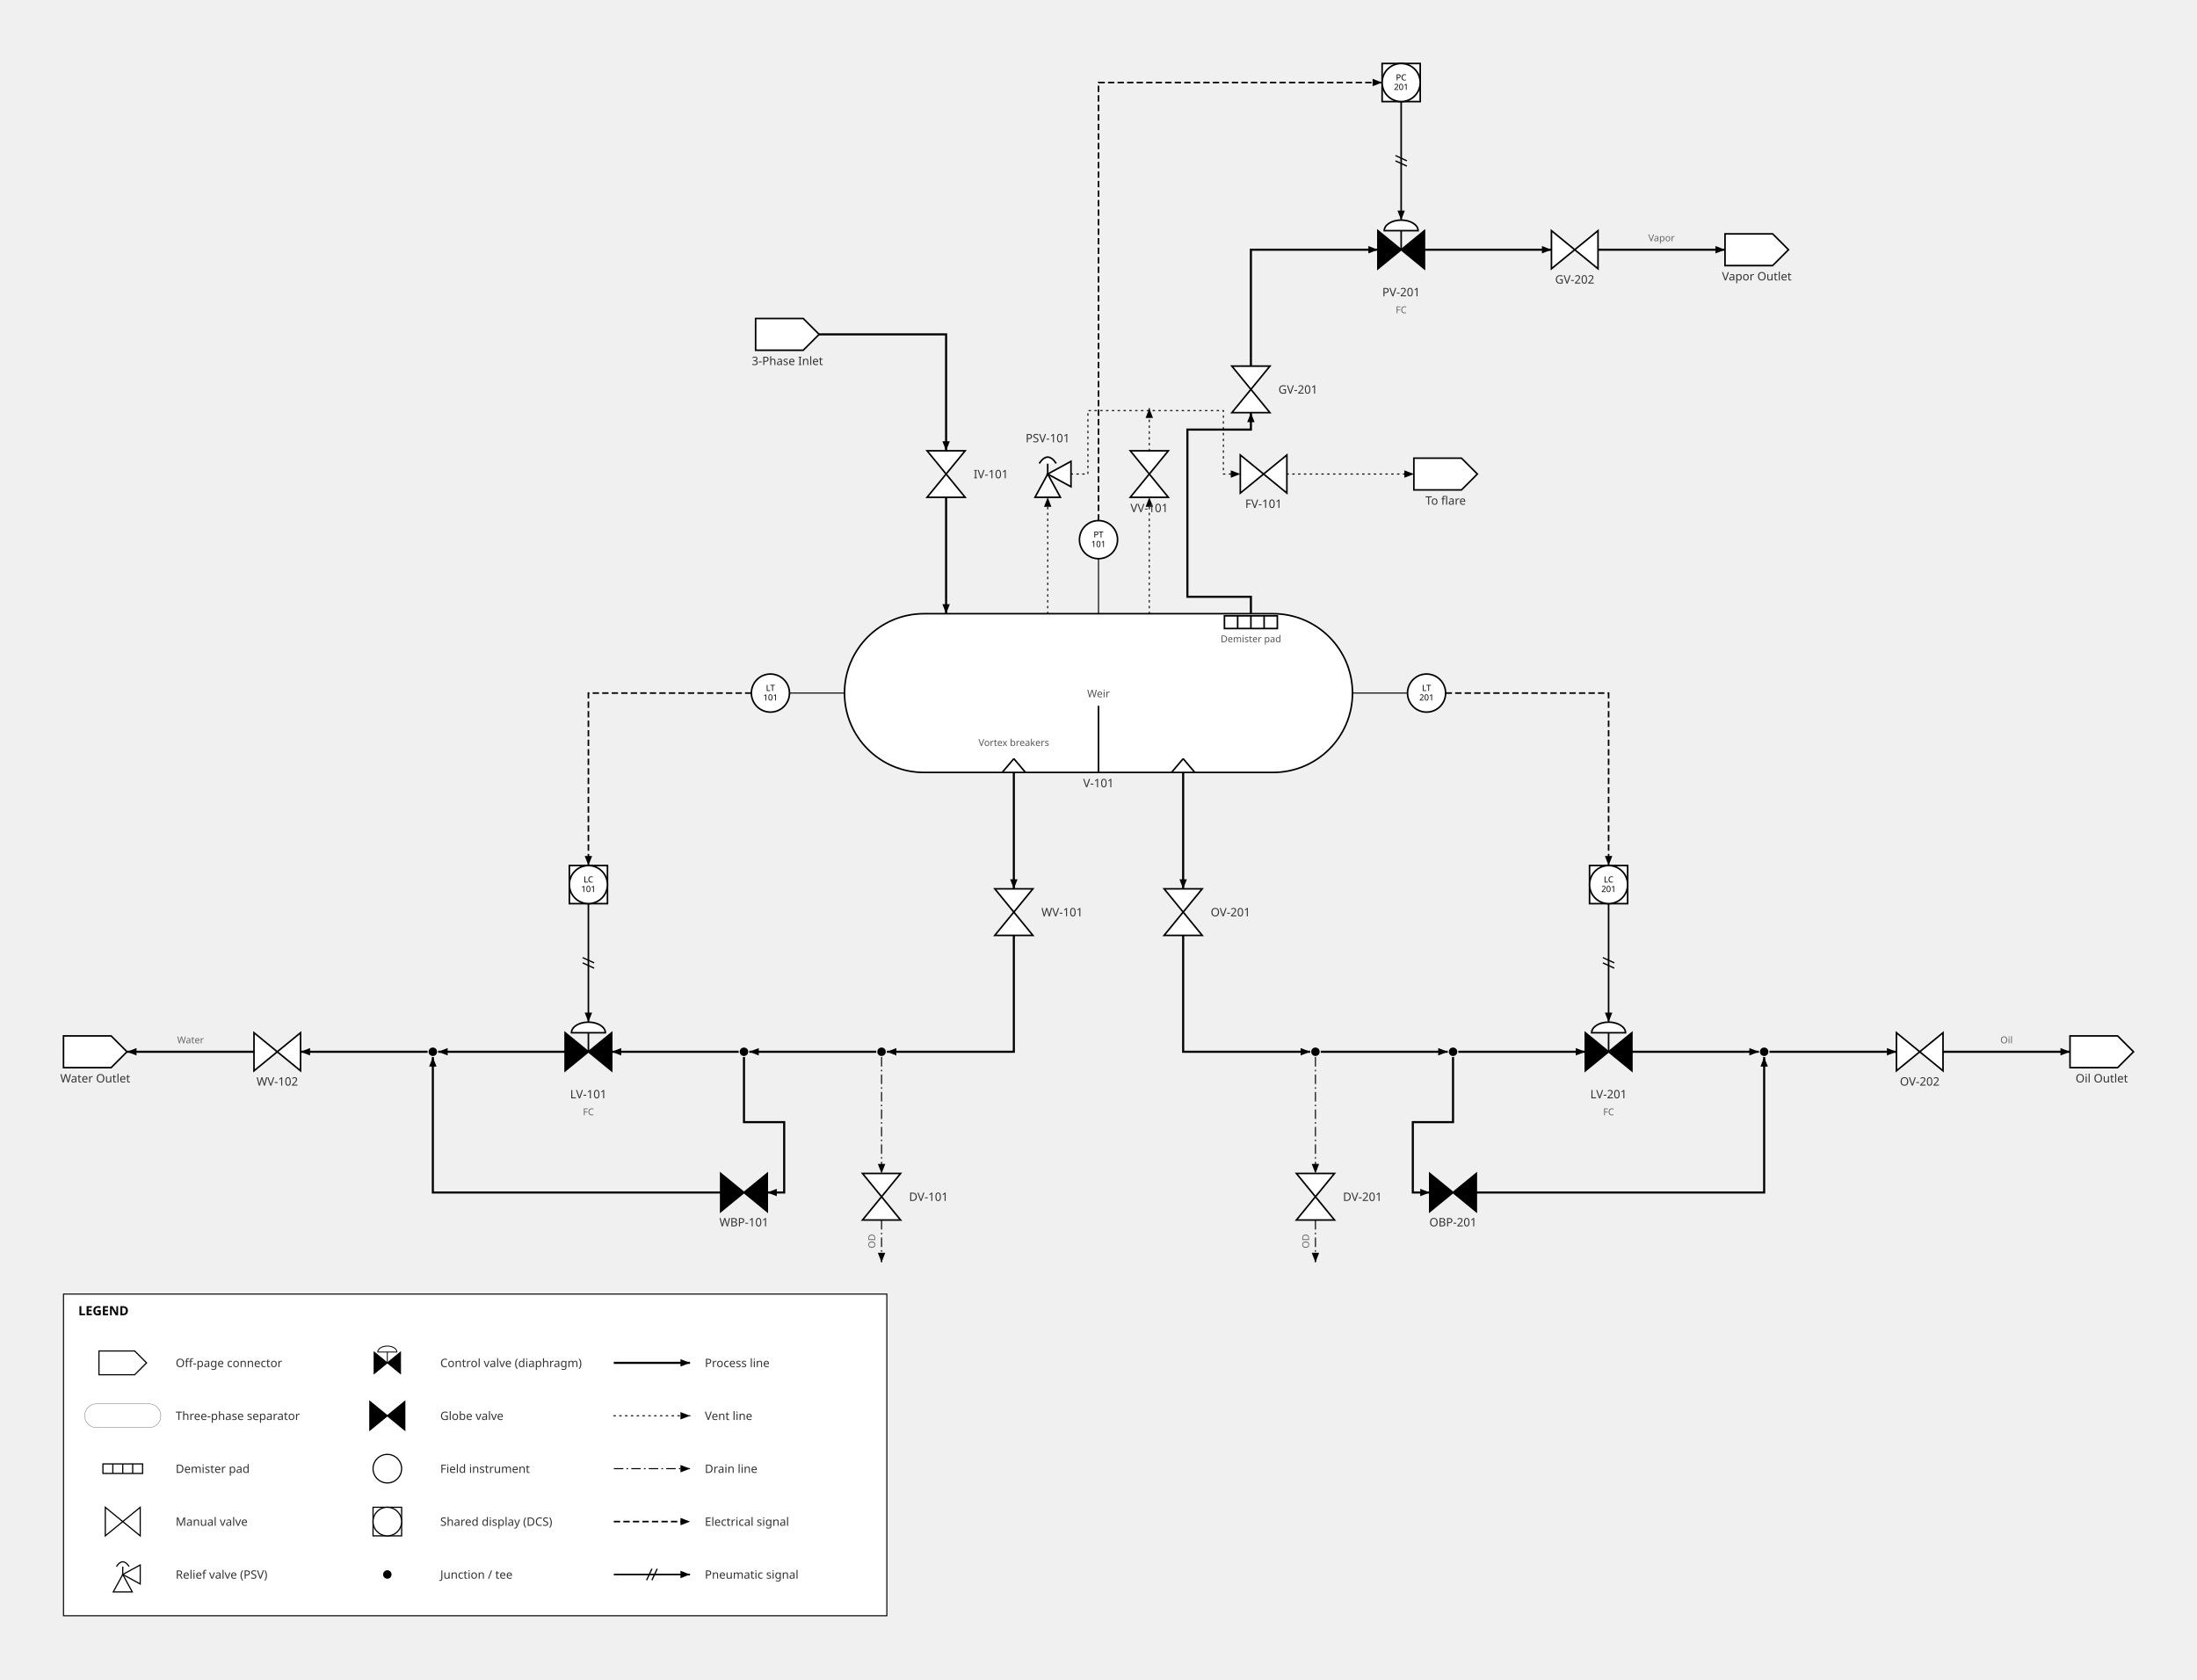
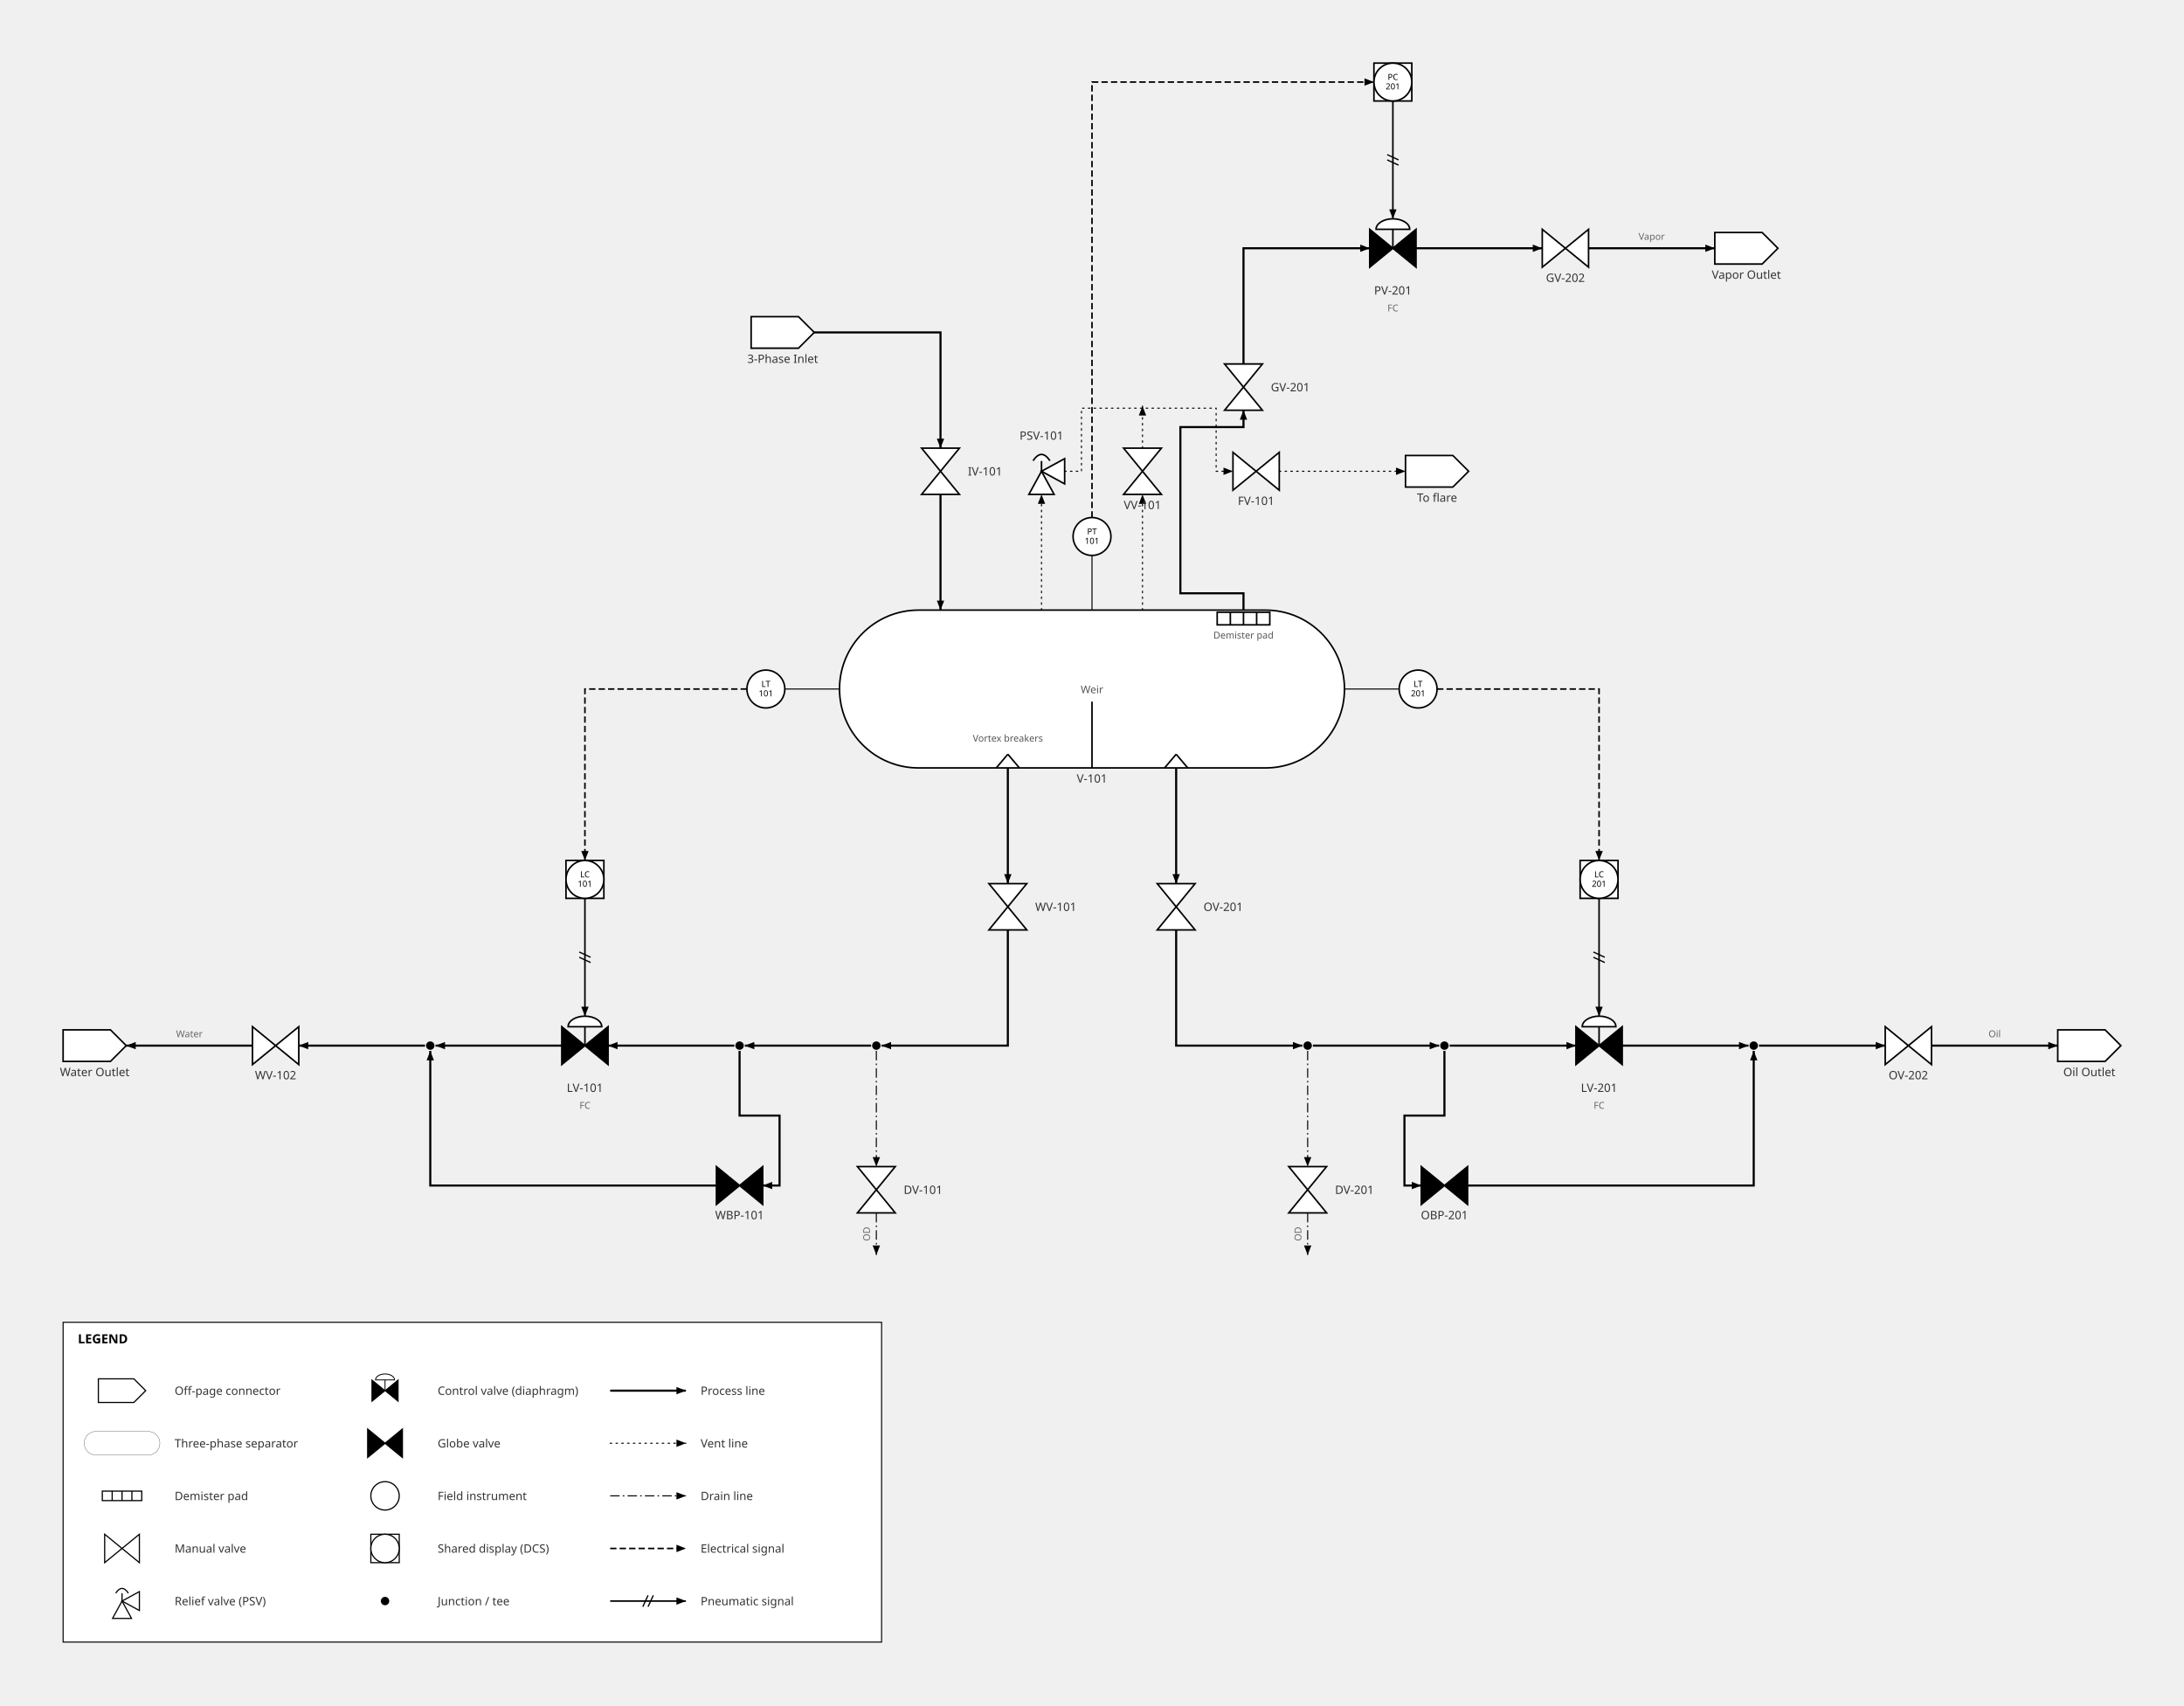
- <svg xmlns="http://www.w3.org/2000/svg" xmlns:xlink="http://www.w3.org/1999/xlink" width="2076" height="1587" viewBox="0 0 2076 1587">
+ <svg xmlns="http://www.w3.org/2000/svg" xmlns:xlink="http://www.w3.org/1999/xlink" width="2076" height="1621" viewBox="0 0 2076 1621">
  <defs>
    <style>

    .equipment { fill: white; stroke: black; stroke-width: 1.5; }
    .valve { fill: white; stroke: black; stroke-width: 1.5; }
    .instrument { fill: white; stroke: black; stroke-width: 1.5; }
    .junction { fill: black; stroke: none; }
    .label { font-family: sans-serif; font-size: 11px; text-anchor: middle; fill: #333; }
    .line-label { font-family: sans-serif; font-size: 9px; text-anchor: middle; fill: #666; }
    .note { font-family: sans-serif; font-size: 11px; fill: #555; font-style: italic; }
    .line-process { fill: none; stroke: black; stroke-width: 2; }
    .line-utility { fill: none; stroke: black; stroke-width: 1; stroke-dasharray: 14,5; }
    .line-drain { fill: none; stroke: black; stroke-width: 1; stroke-dasharray: 9,3,1.5,3; }
    .line-vent { fill: none; stroke: black; stroke-width: 1; stroke-dasharray: 1.5,4; stroke-linecap: round; }
    .line-attach { fill: none; stroke: black; stroke-width: 1; }
    .signal-electrical { fill: none; stroke: black; stroke-width: 1.5; stroke-dasharray: 6,3; }
    .signal-pneumatic { fill: none; stroke: black; stroke-width: 1.5; }
    .signal-hydraulic { fill: none; stroke: black; stroke-width: 1.5; stroke-dasharray: 10,2,1,2; }
    .signal-digital { fill: none; stroke: black; stroke-width: 1.5; stroke-dasharray: 6,2,1,2; }
    </style>
    <g id="sym-connector">
      <path d="M -30 -15 L 15 -15 L 30 0 L 15 15 L -30 15 Z" fill="white" stroke="black" stroke-width="1.5" />
    </g>
    <g id="sym-separator_3phase">
      <path d="M -165 -75 A 75 75 0 0 0 -165 75 L 165 75 A 75 75 0 0 0 165 -75 Z" fill="white" stroke="black" stroke-width="1.5" />
      <line x1="0.0" y1="75.0" x2="0.0" y2="12.0" fill="none" stroke="black" stroke-width="1.5" />
      <text x="0.0" y="4.0" font-family="sans-serif" font-size="10.0" text-anchor="middle" fill="#555" stroke="none">Weir</text>
      <rect x="119.0" y="-73.0" width="50.0" height="12.0" rx="0.0" fill="white" stroke="black" stroke-width="1.5" />
      <line x1="131.5" y1="-73.0" x2="131.5" y2="-61.0" fill="none" stroke="black" stroke-width="1.5" />
      <line x1="144.0" y1="-73.0" x2="144.0" y2="-61.0" fill="none" stroke="black" stroke-width="1.5" />
      <line x1="156.5" y1="-73.0" x2="156.5" y2="-61.0" fill="none" stroke="black" stroke-width="1.5" />
      <text x="144.0" y="-48.0" font-family="sans-serif" font-size="9.0" text-anchor="middle" fill="#555" stroke="none">Demister pad</text>
      <text x="-80.0" y="50.0" font-family="sans-serif" font-size="9.0" text-anchor="middle" fill="#555" stroke="none">Vortex breakers</text>
      <line x1="-91.0" y1="75.0" x2="-80.0" y2="62.0" fill="none" stroke="black" stroke-width="1.5" />
      <line x1="-80.0" y1="62.0" x2="-69.0" y2="75.0" fill="none" stroke="black" stroke-width="1.5" />
      <line x1="69.0" y1="75.0" x2="80.0" y2="62.0" fill="none" stroke="black" stroke-width="1.5" />
      <line x1="80.0" y1="62.0" x2="91.0" y2="75.0" fill="none" stroke="black" stroke-width="1.5" />
    </g>
    <g id="sym-valve_manual">
      <path d="M -22 -18 L 0 0 L -22 18 Z M 22 -18 L 0 0 L 22 18 Z" fill="white" stroke="black" stroke-width="1.5" />
    </g>
    <g id="sym-relief_valve">
      <path d="M -12 22 L 0 0 L 12 22 Z" fill="white" stroke="black" stroke-width="1.5" />
      <path d="M 22 -12 L 0 0 L 22 12 Z" fill="white" stroke="black" stroke-width="1.5" />
      <line x1="0.0" y1="0.0" x2="0.0" y2="-10.0" fill="none" stroke="black" stroke-width="1.5" />
      <path d="M -8 -10 Q 0 -22 8 -10" fill="white" stroke="black" stroke-width="1.5" />
    </g>
    <g id="sym-control_valve_diaphragm">
      <path d="M -22 -18 L 0 0 L -22 18 Z M 22 -18 L 0 0 L 22 18 Z" fill="black" stroke="black" stroke-width="1.5" />
      <line x1="0.0" y1="0.0" x2="0.0" y2="-18.0" fill="none" stroke="black" stroke-width="1.5" />
      <path d="M -16 -18 A 16 10 0 0 1 16 -18 Z" fill="white" stroke="black" stroke-width="1.5" />
    </g>
    <g id="sym-valve_globe">
      <path d="M -22 -18 L 0 0 L -22 18 Z M 22 -18 L 0 0 L 22 18 Z" fill="black" stroke="black" stroke-width="1.5" />
    </g>
    <g id="sym-instr_field">
      <circle cx="0.0" cy="0.0" r="18.0" fill="white" stroke="black" stroke-width="1.5" />
    </g>
    <g id="sym-instr_shared">
      <rect x="-18.0" y="-18.0" width="36.0" height="36.0" rx="0.0" fill="white" stroke="black" stroke-width="1.5" />
      <circle cx="0.0" cy="0.0" r="18.0" fill="white" stroke="black" stroke-width="1.5" />
    </g>
  </defs>
  <g id="lines">
    <polyline points="774.0,316.0 894.0,316.0 894.0,426.0" class="line-process" fill="none" stroke="black" stroke-width="2" />
    <path d="M 0 0 L -9 -3.5 L -9 3.5 Z" fill="black" stroke="none" transform="translate(894.0,426.0) rotate(90.0)" />
    <polyline points="894.0,470.0 894.0,580.0" class="line-process" fill="none" stroke="black" stroke-width="2" />
    <path d="M 0 0 L -9 -3.5 L -9 3.5 Z" fill="black" stroke="none" transform="translate(894.0,580.0) rotate(90.0)" />
    <polyline points="990.0,580.0 990.0,470.0" class="line-vent" fill="none" stroke="black" stroke-width="1" stroke-dasharray="1.5,4" stroke-linecap="round" />
    <path d="M 0 0 L -9 -3.5 L -9 3.5 Z" fill="black" stroke="none" transform="translate(990.0,470.0) rotate(-90.0)" />
    <polyline points="1086.0,580.0 1086.0,470.0" class="line-vent" fill="none" stroke="black" stroke-width="1" stroke-dasharray="1.5,4" stroke-linecap="round" />
    <path d="M 0 0 L -9 -3.5 L -9 3.5 Z" fill="black" stroke="none" transform="translate(1086.0,470.0) rotate(-90.0)" />
    <polyline points="1086.0,426.0 1086.0,386.0" class="line-vent" fill="none" stroke="black" stroke-width="1" stroke-dasharray="1.5,4" stroke-linecap="round" />
    <path d="M 0 0 L -9 -3.5 L -9 3.5 Z" fill="black" stroke="none" transform="translate(1086.0,386.0) rotate(-90.0)" />
    <polyline points="1012.0,448.0 1028.0,448.0 1028.0,388.0 1156.0,388.0 1156.0,448.0 1172.0,448.0" class="line-vent" fill="none" stroke="black" stroke-width="1" stroke-dasharray="1.5,4" stroke-linecap="round" />
    <path d="M 0 0 L -9 -3.5 L -9 3.5 Z" fill="black" stroke="none" transform="translate(1172.0,448.0) rotate(0.0)" />
    <polyline points="1216.0,448.0 1336.0,448.0" class="line-vent" fill="none" stroke="black" stroke-width="1" stroke-dasharray="1.5,4" stroke-linecap="round" />
    <path d="M 0 0 L -9 -3.5 L -9 3.5 Z" fill="black" stroke="none" transform="translate(1336.0,448.0) rotate(0.0)" />
    <polyline points="1182.0,580.0 1182.0,564.0 1122.0,564.0 1122.0,406.0 1182.0,406.0 1182.0,390.0" class="line-process" fill="none" stroke="black" stroke-width="2" />
    <path d="M 0 0 L -9 -3.5 L -9 3.5 Z" fill="black" stroke="none" transform="translate(1182.0,390.0) rotate(-90.0)" />
    <polyline points="1182.0,346.0 1182.0,236.0 1302.0,236.0" class="line-process" fill="none" stroke="black" stroke-width="2" />
    <path d="M 0 0 L -9 -3.5 L -9 3.5 Z" fill="black" stroke="none" transform="translate(1302.0,236.0) rotate(0.0)" />
    <polyline points="1346.0,236.0 1466.0,236.0" class="line-process" fill="none" stroke="black" stroke-width="2" />
    <path d="M 0 0 L -9 -3.5 L -9 3.5 Z" fill="black" stroke="none" transform="translate(1466.0,236.0) rotate(0.0)" />
    <polyline points="1510.0,236.0 1630.0,236.0" class="line-process" fill="none" stroke="black" stroke-width="2" />
    <path d="M 0 0 L -9 -3.5 L -9 3.5 Z" fill="black" stroke="none" transform="translate(1630.0,236.0) rotate(0.0)" />
    <polyline points="958.0,730.0 958.0,840.0" class="line-process" fill="none" stroke="black" stroke-width="2" />
    <path d="M 0 0 L -9 -3.5 L -9 3.5 Z" fill="black" stroke="none" transform="translate(958.0,840.0) rotate(90.0)" />
    <polyline points="958.0,884.0 958.0,994.0 838.0,994.0" class="line-process" fill="none" stroke="black" stroke-width="2" />
    <path d="M 0 0 L -9 -3.5 L -9 3.5 Z" fill="black" stroke="none" transform="translate(838.0,994.0) rotate(180.0)" />
    <polyline points="828.0,994.0 708.0,994.0" class="line-process" fill="none" stroke="black" stroke-width="2" />
    <path d="M 0 0 L -9 -3.5 L -9 3.5 Z" fill="black" stroke="none" transform="translate(708.0,994.0) rotate(180.0)" />
    <polyline points="833.0,999.0 833.0,1109.0" class="line-drain" fill="none" stroke="black" stroke-width="1" stroke-dasharray="9,3,1.5,3" />
    <path d="M 0 0 L -9 -3.5 L -9 3.5 Z" fill="black" stroke="none" transform="translate(833.0,1109.0) rotate(90.0)" />
    <polyline points="833.0,1153.0 833.0,1193.0" class="line-drain" fill="none" stroke="black" stroke-width="1" stroke-dasharray="9,3,1.5,3" />
    <path d="M 0 0 L -9 -3.5 L -9 3.5 Z" fill="black" stroke="none" transform="translate(833.0,1193.0) rotate(90.0)" />
    <polyline points="698.0,994.0 578.0,994.0" class="line-process" fill="none" stroke="black" stroke-width="2" />
    <path d="M 0 0 L -9 -3.5 L -9 3.5 Z" fill="black" stroke="none" transform="translate(578.0,994.0) rotate(180.0)" />
    <polyline points="534.0,994.0 414.0,994.0" class="line-process" fill="none" stroke="black" stroke-width="2" />
    <path d="M 0 0 L -9 -3.5 L -9 3.5 Z" fill="black" stroke="none" transform="translate(414.0,994.0) rotate(180.0)" />
    <polyline points="404.0,994.0 284.0,994.0" class="line-process" fill="none" stroke="black" stroke-width="2" />
    <path d="M 0 0 L -9 -3.5 L -9 3.5 Z" fill="black" stroke="none" transform="translate(284.0,994.0) rotate(180.0)" />
    <polyline points="703.0,999.0 703.0,1060.5 741.0,1060.5 741.0,1127.0 725.0,1127.0" class="line-process" fill="none" stroke="black" stroke-width="2" />
    <path d="M 0 0 L -9 -3.5 L -9 3.5 Z" fill="black" stroke="none" transform="translate(725.0,1127.0) rotate(180.0)" />
    <polyline points="681.0,1127.0 409.0,1127.0 409.0,999.0" class="line-process" fill="none" stroke="black" stroke-width="2" />
    <path d="M 0 0 L -9 -3.5 L -9 3.5 Z" fill="black" stroke="none" transform="translate(409.0,999.0) rotate(-90.0)" />
    <polyline points="240.0,994.0 120.0,994.0" class="line-process" fill="none" stroke="black" stroke-width="2" />
    <path d="M 0 0 L -9 -3.5 L -9 3.5 Z" fill="black" stroke="none" transform="translate(120.0,994.0) rotate(180.0)" />
    <polyline points="1118.0,730.0 1118.0,840.0" class="line-process" fill="none" stroke="black" stroke-width="2" />
    <path d="M 0 0 L -9 -3.5 L -9 3.5 Z" fill="black" stroke="none" transform="translate(1118.0,840.0) rotate(90.0)" />
    <polyline points="1118.0,884.0 1118.0,994.0 1238.0,994.0" class="line-process" fill="none" stroke="black" stroke-width="2" />
    <path d="M 0 0 L -9 -3.5 L -9 3.5 Z" fill="black" stroke="none" transform="translate(1238.0,994.0) rotate(0.0)" />
    <polyline points="1248.0,994.0 1368.0,994.0" class="line-process" fill="none" stroke="black" stroke-width="2" />
    <path d="M 0 0 L -9 -3.5 L -9 3.5 Z" fill="black" stroke="none" transform="translate(1368.0,994.0) rotate(0.0)" />
    <polyline points="1243.0,999.0 1243.0,1109.0" class="line-drain" fill="none" stroke="black" stroke-width="1" stroke-dasharray="9,3,1.5,3" />
    <path d="M 0 0 L -9 -3.5 L -9 3.5 Z" fill="black" stroke="none" transform="translate(1243.0,1109.0) rotate(90.0)" />
    <polyline points="1243.0,1153.0 1243.0,1193.0" class="line-drain" fill="none" stroke="black" stroke-width="1" stroke-dasharray="9,3,1.5,3" />
    <path d="M 0 0 L -9 -3.5 L -9 3.5 Z" fill="black" stroke="none" transform="translate(1243.0,1193.0) rotate(90.0)" />
    <polyline points="1378.0,994.0 1498.0,994.0" class="line-process" fill="none" stroke="black" stroke-width="2" />
    <path d="M 0 0 L -9 -3.5 L -9 3.5 Z" fill="black" stroke="none" transform="translate(1498.0,994.0) rotate(0.0)" />
    <polyline points="1542.0,994.0 1662.0,994.0" class="line-process" fill="none" stroke="black" stroke-width="2" />
    <path d="M 0 0 L -9 -3.5 L -9 3.5 Z" fill="black" stroke="none" transform="translate(1662.0,994.0) rotate(0.0)" />
    <polyline points="1672.0,994.0 1792.0,994.0" class="line-process" fill="none" stroke="black" stroke-width="2" />
    <path d="M 0 0 L -9 -3.5 L -9 3.5 Z" fill="black" stroke="none" transform="translate(1792.0,994.0) rotate(0.0)" />
    <polyline points="1373.0,999.0 1373.0,1060.5 1335.0,1060.5 1335.0,1127.0 1351.0,1127.0" class="line-process" fill="none" stroke="black" stroke-width="2" />
    <path d="M 0 0 L -9 -3.5 L -9 3.5 Z" fill="black" stroke="none" transform="translate(1351.0,1127.0) rotate(0.0)" />
    <polyline points="1395.0,1127.0 1667.0,1127.0 1667.0,999.0" class="line-process" fill="none" stroke="black" stroke-width="2" />
    <path d="M 0 0 L -9 -3.5 L -9 3.5 Z" fill="black" stroke="none" transform="translate(1667.0,999.0) rotate(-90.0)" />
    <polyline points="1836.0,994.0 1956.0,994.0" class="line-process" fill="none" stroke="black" stroke-width="2" />
    <path d="M 0 0 L -9 -3.5 L -9 3.5 Z" fill="black" stroke="none" transform="translate(1956.0,994.0) rotate(0.0)" />
    <polyline points="1038.0,528.0 1038.0,580.0" class="line-attach" fill="none" stroke="black" stroke-width="1" />
    <polyline points="746.0,655.0 798.0,655.0" class="line-attach" fill="none" stroke="black" stroke-width="1" />
    <polyline points="1330.0,655.0 1278.0,655.0" class="line-attach" fill="none" stroke="black" stroke-width="1" />
  </g>
  <g id="signals">
    <polyline points="1038.0,492.0 1038.0,78.0 1306.0,78.0" class="signal-electrical" fill="none" stroke="black" stroke-width="1.5" stroke-dasharray="6,3" />
    <path d="M 0 0 L -9 -3.5 L -9 3.5 Z" fill="black" stroke="none" transform="translate(1306.0,78.0) rotate(0.0)" />
    <polyline points="1324.0,96.0 1324.0,208.0" class="signal-pneumatic" fill="none" stroke="black" stroke-width="1.5" />
    <path d="M 1318.6 147.0 L 1329.4 152.0 M 1318.6 152.0 L 1329.4 157.0" fill="none" stroke="black" stroke-width="1.2" />
    <path d="M 0 0 L -9 -3.5 L -9 3.5 Z" fill="black" stroke="none" transform="translate(1324.0,208.0) rotate(90.0)" />
    <polyline points="710.0,655.0 556.0,655.0 556.0,818.0" class="signal-electrical" fill="none" stroke="black" stroke-width="1.5" stroke-dasharray="6,3" />
    <path d="M 0 0 L -9 -3.5 L -9 3.5 Z" fill="black" stroke="none" transform="translate(556.0,818.0) rotate(90.0)" />
    <polyline points="556.0,854.0 556.0,966.0" class="signal-pneumatic" fill="none" stroke="black" stroke-width="1.5" />
    <path d="M 550.6 905.0 L 561.4 910.0 M 550.6 910.0 L 561.4 915.0" fill="none" stroke="black" stroke-width="1.2" />
    <path d="M 0 0 L -9 -3.5 L -9 3.5 Z" fill="black" stroke="none" transform="translate(556.0,966.0) rotate(90.0)" />
    <polyline points="1366.0,655.0 1520.0,655.0 1520.0,818.0" class="signal-electrical" fill="none" stroke="black" stroke-width="1.5" stroke-dasharray="6,3" />
    <path d="M 0 0 L -9 -3.5 L -9 3.5 Z" fill="black" stroke="none" transform="translate(1520.0,818.0) rotate(90.0)" />
    <polyline points="1520.0,854.0 1520.0,966.0" class="signal-pneumatic" fill="none" stroke="black" stroke-width="1.5" />
    <path d="M 1514.6 905.0 L 1525.4 910.0 M 1514.6 910.0 L 1525.4 915.0" fill="none" stroke="black" stroke-width="1.2" />
    <path d="M 0 0 L -9 -3.5 L -9 3.5 Z" fill="black" stroke="none" transform="translate(1520.0,966.0) rotate(90.0)" />
  </g>
  <g id="symbols">
    <use id="INLET" href="#sym-connector" xlink:href="#sym-connector" class="equipment" transform="translate(744.0,316.0)" />
    <use id="IV101" href="#sym-valve_manual" xlink:href="#sym-valve_manual" class="valve" transform="translate(894.0,448.0) rotate(90)" />
    <use id="SEP" href="#sym-separator_3phase" xlink:href="#sym-separator_3phase" class="equipment" transform="translate(1038.0,655.0)" />
    <use id="VV101" href="#sym-valve_manual" xlink:href="#sym-valve_manual" class="valve" transform="translate(1086.0,448.0) rotate(90)" />
    <use id="PSV101" href="#sym-relief_valve" xlink:href="#sym-relief_valve" class="valve" transform="translate(990.0,448.0)" />
    <use id="FV101" href="#sym-valve_manual" xlink:href="#sym-valve_manual" class="valve" transform="translate(1194.0,448.0)" />
    <use id="FLARE" href="#sym-connector" xlink:href="#sym-connector" class="equipment" transform="translate(1366.0,448.0)" />
    <use id="GV201" href="#sym-valve_manual" xlink:href="#sym-valve_manual" class="valve" transform="translate(1182.0,368.0) rotate(90)" />
    <use id="PV201" href="#sym-control_valve_diaphragm" xlink:href="#sym-control_valve_diaphragm" class="valve" transform="translate(1324.0,236.0)" />
    <use id="GV202" href="#sym-valve_manual" xlink:href="#sym-valve_manual" class="valve" transform="translate(1488.0,236.0)" />
    <use id="VAPOR" href="#sym-connector" xlink:href="#sym-connector" class="equipment" transform="translate(1660.0,236.0)" />
    <use id="WV101" href="#sym-valve_manual" xlink:href="#sym-valve_manual" class="valve" transform="translate(958.0,862.0) rotate(90)" />
    <use id="LV101" href="#sym-control_valve_diaphragm" xlink:href="#sym-control_valve_diaphragm" class="valve" transform="translate(556.0,994.0)" />
    <use id="WV102" href="#sym-valve_manual" xlink:href="#sym-valve_manual" class="valve" transform="translate(262.0,994.0)" />
    <circle id="JD101" cx="833.0" cy="994.0" r="4" class="junction" />
    <circle id="J101" cx="703.0" cy="994.0" r="4" class="junction" />
    <circle id="J102" cx="409.0" cy="994.0" r="4" class="junction" />
    <use id="DV101" href="#sym-valve_manual" xlink:href="#sym-valve_manual" class="valve" transform="translate(833.0,1131.0) rotate(90)" />
    <use id="WBP101" href="#sym-valve_globe" xlink:href="#sym-valve_globe" class="valve" transform="translate(703.0,1127.0)" />
    <use id="WATER" href="#sym-connector" xlink:href="#sym-connector" class="equipment" transform="translate(90.0,994.0)" />
    <use id="OV201" href="#sym-valve_manual" xlink:href="#sym-valve_manual" class="valve" transform="translate(1118.0,862.0) rotate(90)" />
    <use id="LV201" href="#sym-control_valve_diaphragm" xlink:href="#sym-control_valve_diaphragm" class="valve" transform="translate(1520.0,994.0)" />
    <use id="OV202" href="#sym-valve_manual" xlink:href="#sym-valve_manual" class="valve" transform="translate(1814.0,994.0)" />
    <circle id="JD201" cx="1243.0" cy="994.0" r="4" class="junction" />
    <circle id="J201" cx="1373.0" cy="994.0" r="4" class="junction" />
    <circle id="J202" cx="1667.0" cy="994.0" r="4" class="junction" />
    <use id="DV201" href="#sym-valve_manual" xlink:href="#sym-valve_manual" class="valve" transform="translate(1243.0,1131.0) rotate(90)" />
    <use id="OBP201" href="#sym-valve_globe" xlink:href="#sym-valve_globe" class="valve" transform="translate(1373.0,1127.0)" />
    <use id="OIL" href="#sym-connector" xlink:href="#sym-connector" class="equipment" transform="translate(1986.0,994.0)" />
    <use id="PT101" href="#sym-instr_field" xlink:href="#sym-instr_field" class="instrument" transform="translate(1038.0,510.0)" />
    <use id="PC201" href="#sym-instr_shared" xlink:href="#sym-instr_shared" class="instrument" transform="translate(1324.0,78.0)" />
    <use id="LT101" href="#sym-instr_field" xlink:href="#sym-instr_field" class="instrument" transform="translate(728.0,655.0)" />
    <use id="LC101" href="#sym-instr_shared" xlink:href="#sym-instr_shared" class="instrument" transform="translate(556.0,836.0)" />
    <use id="LT201" href="#sym-instr_field" xlink:href="#sym-instr_field" class="instrument" transform="translate(1348.0,655.0)" />
    <use id="LC201" href="#sym-instr_shared" xlink:href="#sym-instr_shared" class="instrument" transform="translate(1520.0,836.0)" />
  </g>
  <g id="labels">
    <text x="744.0" y="345.0" class="label">3-Phase Inlet</text>
    <text x="920.0" y="452.0" class="label" style="text-anchor:start">IV-101</text>
    <text x="1038.0" y="744.0" class="label">V-101</text>
    <text x="1086.0" y="484.0" class="label">VV-101</text>
    <text x="990.0" y="418.0" class="label">PSV-101</text>
    <text x="1194.0" y="480.0" class="label">FV-101</text>
    <text x="1366.0" y="477.0" class="label">To flare</text>
    <text x="1208.0" y="372.0" class="label" style="text-anchor:start">GV-201</text>
    <text x="1324.0" y="280.0" class="label">PV-201</text>
    <text x="1324.0" y="296.0" class="line-label">FC</text>
    <text x="1488.0" y="268.0" class="label">GV-202</text>
    <text x="1660.0" y="265.0" class="label">Vapor Outlet</text>
    <text x="984.0" y="866.0" class="label" style="text-anchor:start">WV-101</text>
    <text x="556.0" y="1038.0" class="label">LV-101</text>
    <text x="556.0" y="1054.0" class="line-label">FC</text>
    <text x="262.0" y="1026.0" class="label">WV-102</text>
    <text x="859.0" y="1135.0" class="label" style="text-anchor:start">DV-101</text>
    <text x="703.0" y="1159.0" class="label">WBP-101</text>
    <text x="90.0" y="1023.0" class="label">Water Outlet</text>
    <text x="1144.0" y="866.0" class="label" style="text-anchor:start">OV-201</text>
    <text x="1520.0" y="1038.0" class="label">LV-201</text>
    <text x="1520.0" y="1054.0" class="line-label">FC</text>
    <text x="1814.0" y="1026.0" class="label">OV-202</text>
    <text x="1269.0" y="1135.0" class="label" style="text-anchor:start">DV-201</text>
    <text x="1373.0" y="1159.0" class="label">OBP-201</text>
    <text x="1986.0" y="1023.0" class="label">Oil Outlet</text>
    <text x="1038.0" y="508.0" font-family="sans-serif" font-size="8" text-anchor="middle" fill="black" stroke="none">PT</text>
    <text x="1038.0" y="517.0" font-family="sans-serif" font-size="8" text-anchor="middle" fill="black" stroke="none">101</text>
    <text x="1324.0" y="76.0" font-family="sans-serif" font-size="8" text-anchor="middle" fill="black" stroke="none">PC</text>
    <text x="1324.0" y="85.0" font-family="sans-serif" font-size="8" text-anchor="middle" fill="black" stroke="none">201</text>
    <text x="728.0" y="653.0" font-family="sans-serif" font-size="8" text-anchor="middle" fill="black" stroke="none">LT</text>
    <text x="728.0" y="662.0" font-family="sans-serif" font-size="8" text-anchor="middle" fill="black" stroke="none">101</text>
    <text x="556.0" y="834.0" font-family="sans-serif" font-size="8" text-anchor="middle" fill="black" stroke="none">LC</text>
    <text x="556.0" y="843.0" font-family="sans-serif" font-size="8" text-anchor="middle" fill="black" stroke="none">101</text>
    <text x="1348.0" y="653.0" font-family="sans-serif" font-size="8" text-anchor="middle" fill="black" stroke="none">LT</text>
    <text x="1348.0" y="662.0" font-family="sans-serif" font-size="8" text-anchor="middle" fill="black" stroke="none">201</text>
    <text x="1520.0" y="834.0" font-family="sans-serif" font-size="8" text-anchor="middle" fill="black" stroke="none">LC</text>
    <text x="1520.0" y="843.0" font-family="sans-serif" font-size="8" text-anchor="middle" fill="black" stroke="none">201</text>
    <text x="1570.0" y="228.0" class="line-label">Vapor</text>
    <text x="827.0" y="1173.0" class="line-label" transform="rotate(-90,827.0,1173.0)">OD</text>
    <text x="180.0" y="986.0" class="line-label">Water</text>
    <text x="1237.0" y="1173.0" class="line-label" transform="rotate(-90,1237.0,1173.0)">OD</text>
    <text x="1896.0" y="986.0" class="line-label">Oil</text>
  </g>
  <g id="notes">
  </g>
  <g id="legend">
-     <rect x="60.0" y="1223.0" width="778.0" height="304.0" fill="white" stroke="black" stroke-width="1" />
-     <text x="74.0" y="1243.0" font-family="sans-serif" font-size="12" font-weight="bold" fill="black" stroke="none">LEGEND</text>
-     <use href="#sym-connector" xlink:href="#sym-connector" transform="translate(116.0,1288.0) scale(0.750)" />
-     <text x="166.0" y="1292.0" class="label" style="text-anchor:start">Off-page connector</text>
-     <g transform="translate(116.0,1338.0) scale(0.150)">
+     <rect x="60.0" y="1257.0" width="778.0" height="304.0" fill="white" stroke="black" stroke-width="1" />
+     <text x="74.0" y="1277.0" font-family="sans-serif" font-size="12" font-weight="bold" fill="black" stroke="none">LEGEND</text>
+     <use href="#sym-connector" xlink:href="#sym-connector" transform="translate(116.0,1322.0) scale(0.750)" />
+     <text x="166.0" y="1326.0" class="label" style="text-anchor:start">Off-page connector</text>
+     <g transform="translate(116.0,1372.0) scale(0.150)">
      <path d="M -165 -75 A 75 75 0 0 0 -165 75 L 165 75 A 75 75 0 0 0 165 -75 Z" fill="white" stroke="black" stroke-width="1.5" />
    </g>
-     <text x="166.0" y="1342.0" class="label" style="text-anchor:start">Three-phase separator</text>
-     <g transform="translate(116.0,1388.0) scale(0.750)">
+     <text x="166.0" y="1376.0" class="label" style="text-anchor:start">Three-phase separator</text>
+     <g transform="translate(116.0,1422.0) scale(0.750)">
      <rect x="-25.0" y="-6.0" width="50.0" height="12.0" rx="0.0" fill="white" stroke="black" stroke-width="1.5" />
      <line x1="-12.5" y1="-6.0" x2="-12.5" y2="6.0" fill="none" stroke="black" stroke-width="1.5" />
      <line x1="0.0" y1="-6.0" x2="0.0" y2="6.0" fill="none" stroke="black" stroke-width="1.5" />
      <line x1="12.5" y1="-6.0" x2="12.5" y2="6.0" fill="none" stroke="black" stroke-width="1.5" />
    </g>
-     <text x="166.0" y="1392.0" class="label" style="text-anchor:start">Demister pad</text>
-     <use href="#sym-valve_manual" xlink:href="#sym-valve_manual" transform="translate(116.0,1438.0) scale(0.750)" />
-     <text x="166.0" y="1442.0" class="label" style="text-anchor:start">Manual valve</text>
-     <use href="#sym-relief_valve" xlink:href="#sym-relief_valve" transform="translate(116.0,1488.0) scale(0.750)" />
-     <text x="166.0" y="1492.0" class="label" style="text-anchor:start">Relief valve (PSV)</text>
-     <use href="#sym-control_valve_diaphragm" xlink:href="#sym-control_valve_diaphragm" transform="translate(366.0,1288.0) scale(0.567)" />
-     <text x="416.0" y="1292.0" class="label" style="text-anchor:start">Control valve (diaphragm)</text>
-     <use href="#sym-valve_globe" xlink:href="#sym-valve_globe" transform="translate(366.0,1338.0) scale(0.750)" />
-     <text x="416.0" y="1342.0" class="label" style="text-anchor:start">Globe valve</text>
-     <use href="#sym-instr_field" xlink:href="#sym-instr_field" transform="translate(366.0,1388.0) scale(0.750)" />
-     <text x="416.0" y="1392.0" class="label" style="text-anchor:start">Field instrument</text>
-     <use href="#sym-instr_shared" xlink:href="#sym-instr_shared" transform="translate(366.0,1438.0) scale(0.750)" />
-     <text x="416.0" y="1442.0" class="label" style="text-anchor:start">Shared display (DCS)</text>
-     <circle cx="366.0" cy="1488.0" r="4" fill="black" stroke="none" />
-     <text x="416.0" y="1492.0" class="label" style="text-anchor:start">Junction / tee</text>
-     <polyline points="580.0,1288.0 652.0,1288.0" class="line-process" fill="none" stroke="black" stroke-width="2" />
-     <path d="M 0 0 L -9 -3.5 L -9 3.5 Z" fill="black" stroke="none" transform="translate(652.0,1288.0) rotate(0.0)" />
-     <text x="666.0" y="1292.0" class="label" style="text-anchor:start">Process line</text>
-     <polyline points="580.0,1338.0 652.0,1338.0" class="line-vent" fill="none" stroke="black" stroke-width="1" stroke-dasharray="1.5,4" stroke-linecap="round" />
-     <path d="M 0 0 L -9 -3.5 L -9 3.5 Z" fill="black" stroke="none" transform="translate(652.0,1338.0) rotate(0.0)" />
-     <text x="666.0" y="1342.0" class="label" style="text-anchor:start">Vent line</text>
-     <polyline points="580.0,1388.0 652.0,1388.0" class="line-drain" fill="none" stroke="black" stroke-width="1" stroke-dasharray="9,3,1.5,3" />
-     <path d="M 0 0 L -9 -3.5 L -9 3.5 Z" fill="black" stroke="none" transform="translate(652.0,1388.0) rotate(0.0)" />
-     <text x="666.0" y="1392.0" class="label" style="text-anchor:start">Drain line</text>
-     <polyline points="580.0,1438.0 652.0,1438.0" class="signal-electrical" fill="none" stroke="black" stroke-width="1.5" stroke-dasharray="6,3" />
-     <path d="M 0 0 L -9 -3.5 L -9 3.5 Z" fill="black" stroke="none" transform="translate(652.0,1438.0) rotate(0.0)" />
-     <text x="666.0" y="1442.0" class="label" style="text-anchor:start">Electrical signal</text>
-     <polyline points="580.0,1488.0 652.0,1488.0" class="signal-pneumatic" fill="none" stroke="black" stroke-width="1.5" />
-     <path d="M 611.0 1493.4 L 616.0 1482.6 M 616.0 1493.4 L 621.0 1482.6" fill="none" stroke="black" stroke-width="1.2" />
-     <path d="M 0 0 L -9 -3.5 L -9 3.5 Z" fill="black" stroke="none" transform="translate(652.0,1488.0) rotate(0.0)" />
-     <text x="666.0" y="1492.0" class="label" style="text-anchor:start">Pneumatic signal</text>
+     <text x="166.0" y="1426.0" class="label" style="text-anchor:start">Demister pad</text>
+     <use href="#sym-valve_manual" xlink:href="#sym-valve_manual" transform="translate(116.0,1472.0) scale(0.750)" />
+     <text x="166.0" y="1476.0" class="label" style="text-anchor:start">Manual valve</text>
+     <use href="#sym-relief_valve" xlink:href="#sym-relief_valve" transform="translate(116.0,1522.0) scale(0.750)" />
+     <text x="166.0" y="1526.0" class="label" style="text-anchor:start">Relief valve (PSV)</text>
+     <use href="#sym-control_valve_diaphragm" xlink:href="#sym-control_valve_diaphragm" transform="translate(366.0,1322.0) scale(0.567)" />
+     <text x="416.0" y="1326.0" class="label" style="text-anchor:start">Control valve (diaphragm)</text>
+     <use href="#sym-valve_globe" xlink:href="#sym-valve_globe" transform="translate(366.0,1372.0) scale(0.750)" />
+     <text x="416.0" y="1376.0" class="label" style="text-anchor:start">Globe valve</text>
+     <use href="#sym-instr_field" xlink:href="#sym-instr_field" transform="translate(366.0,1422.0) scale(0.750)" />
+     <text x="416.0" y="1426.0" class="label" style="text-anchor:start">Field instrument</text>
+     <use href="#sym-instr_shared" xlink:href="#sym-instr_shared" transform="translate(366.0,1472.0) scale(0.750)" />
+     <text x="416.0" y="1476.0" class="label" style="text-anchor:start">Shared display (DCS)</text>
+     <circle cx="366.0" cy="1522.0" r="4" fill="black" stroke="none" />
+     <text x="416.0" y="1526.0" class="label" style="text-anchor:start">Junction / tee</text>
+     <polyline points="580.0,1322.0 652.0,1322.0" class="line-process" fill="none" stroke="black" stroke-width="2" />
+     <path d="M 0 0 L -9 -3.5 L -9 3.5 Z" fill="black" stroke="none" transform="translate(652.0,1322.0) rotate(0.0)" />
+     <text x="666.0" y="1326.0" class="label" style="text-anchor:start">Process line</text>
+     <polyline points="580.0,1372.0 652.0,1372.0" class="line-vent" fill="none" stroke="black" stroke-width="1" stroke-dasharray="1.5,4" stroke-linecap="round" />
+     <path d="M 0 0 L -9 -3.5 L -9 3.5 Z" fill="black" stroke="none" transform="translate(652.0,1372.0) rotate(0.0)" />
+     <text x="666.0" y="1376.0" class="label" style="text-anchor:start">Vent line</text>
+     <polyline points="580.0,1422.0 652.0,1422.0" class="line-drain" fill="none" stroke="black" stroke-width="1" stroke-dasharray="9,3,1.5,3" />
+     <path d="M 0 0 L -9 -3.5 L -9 3.5 Z" fill="black" stroke="none" transform="translate(652.0,1422.0) rotate(0.0)" />
+     <text x="666.0" y="1426.0" class="label" style="text-anchor:start">Drain line</text>
+     <polyline points="580.0,1472.0 652.0,1472.0" class="signal-electrical" fill="none" stroke="black" stroke-width="1.5" stroke-dasharray="6,3" />
+     <path d="M 0 0 L -9 -3.5 L -9 3.5 Z" fill="black" stroke="none" transform="translate(652.0,1472.0) rotate(0.0)" />
+     <text x="666.0" y="1476.0" class="label" style="text-anchor:start">Electrical signal</text>
+     <polyline points="580.0,1522.0 652.0,1522.0" class="signal-pneumatic" fill="none" stroke="black" stroke-width="1.5" />
+     <path d="M 611.0 1527.4 L 616.0 1516.6 M 616.0 1527.4 L 621.0 1516.6" fill="none" stroke="black" stroke-width="1.2" />
+     <path d="M 0 0 L -9 -3.5 L -9 3.5 Z" fill="black" stroke="none" transform="translate(652.0,1522.0) rotate(0.0)" />
+     <text x="666.0" y="1526.0" class="label" style="text-anchor:start">Pneumatic signal</text>
  </g>
</svg>
